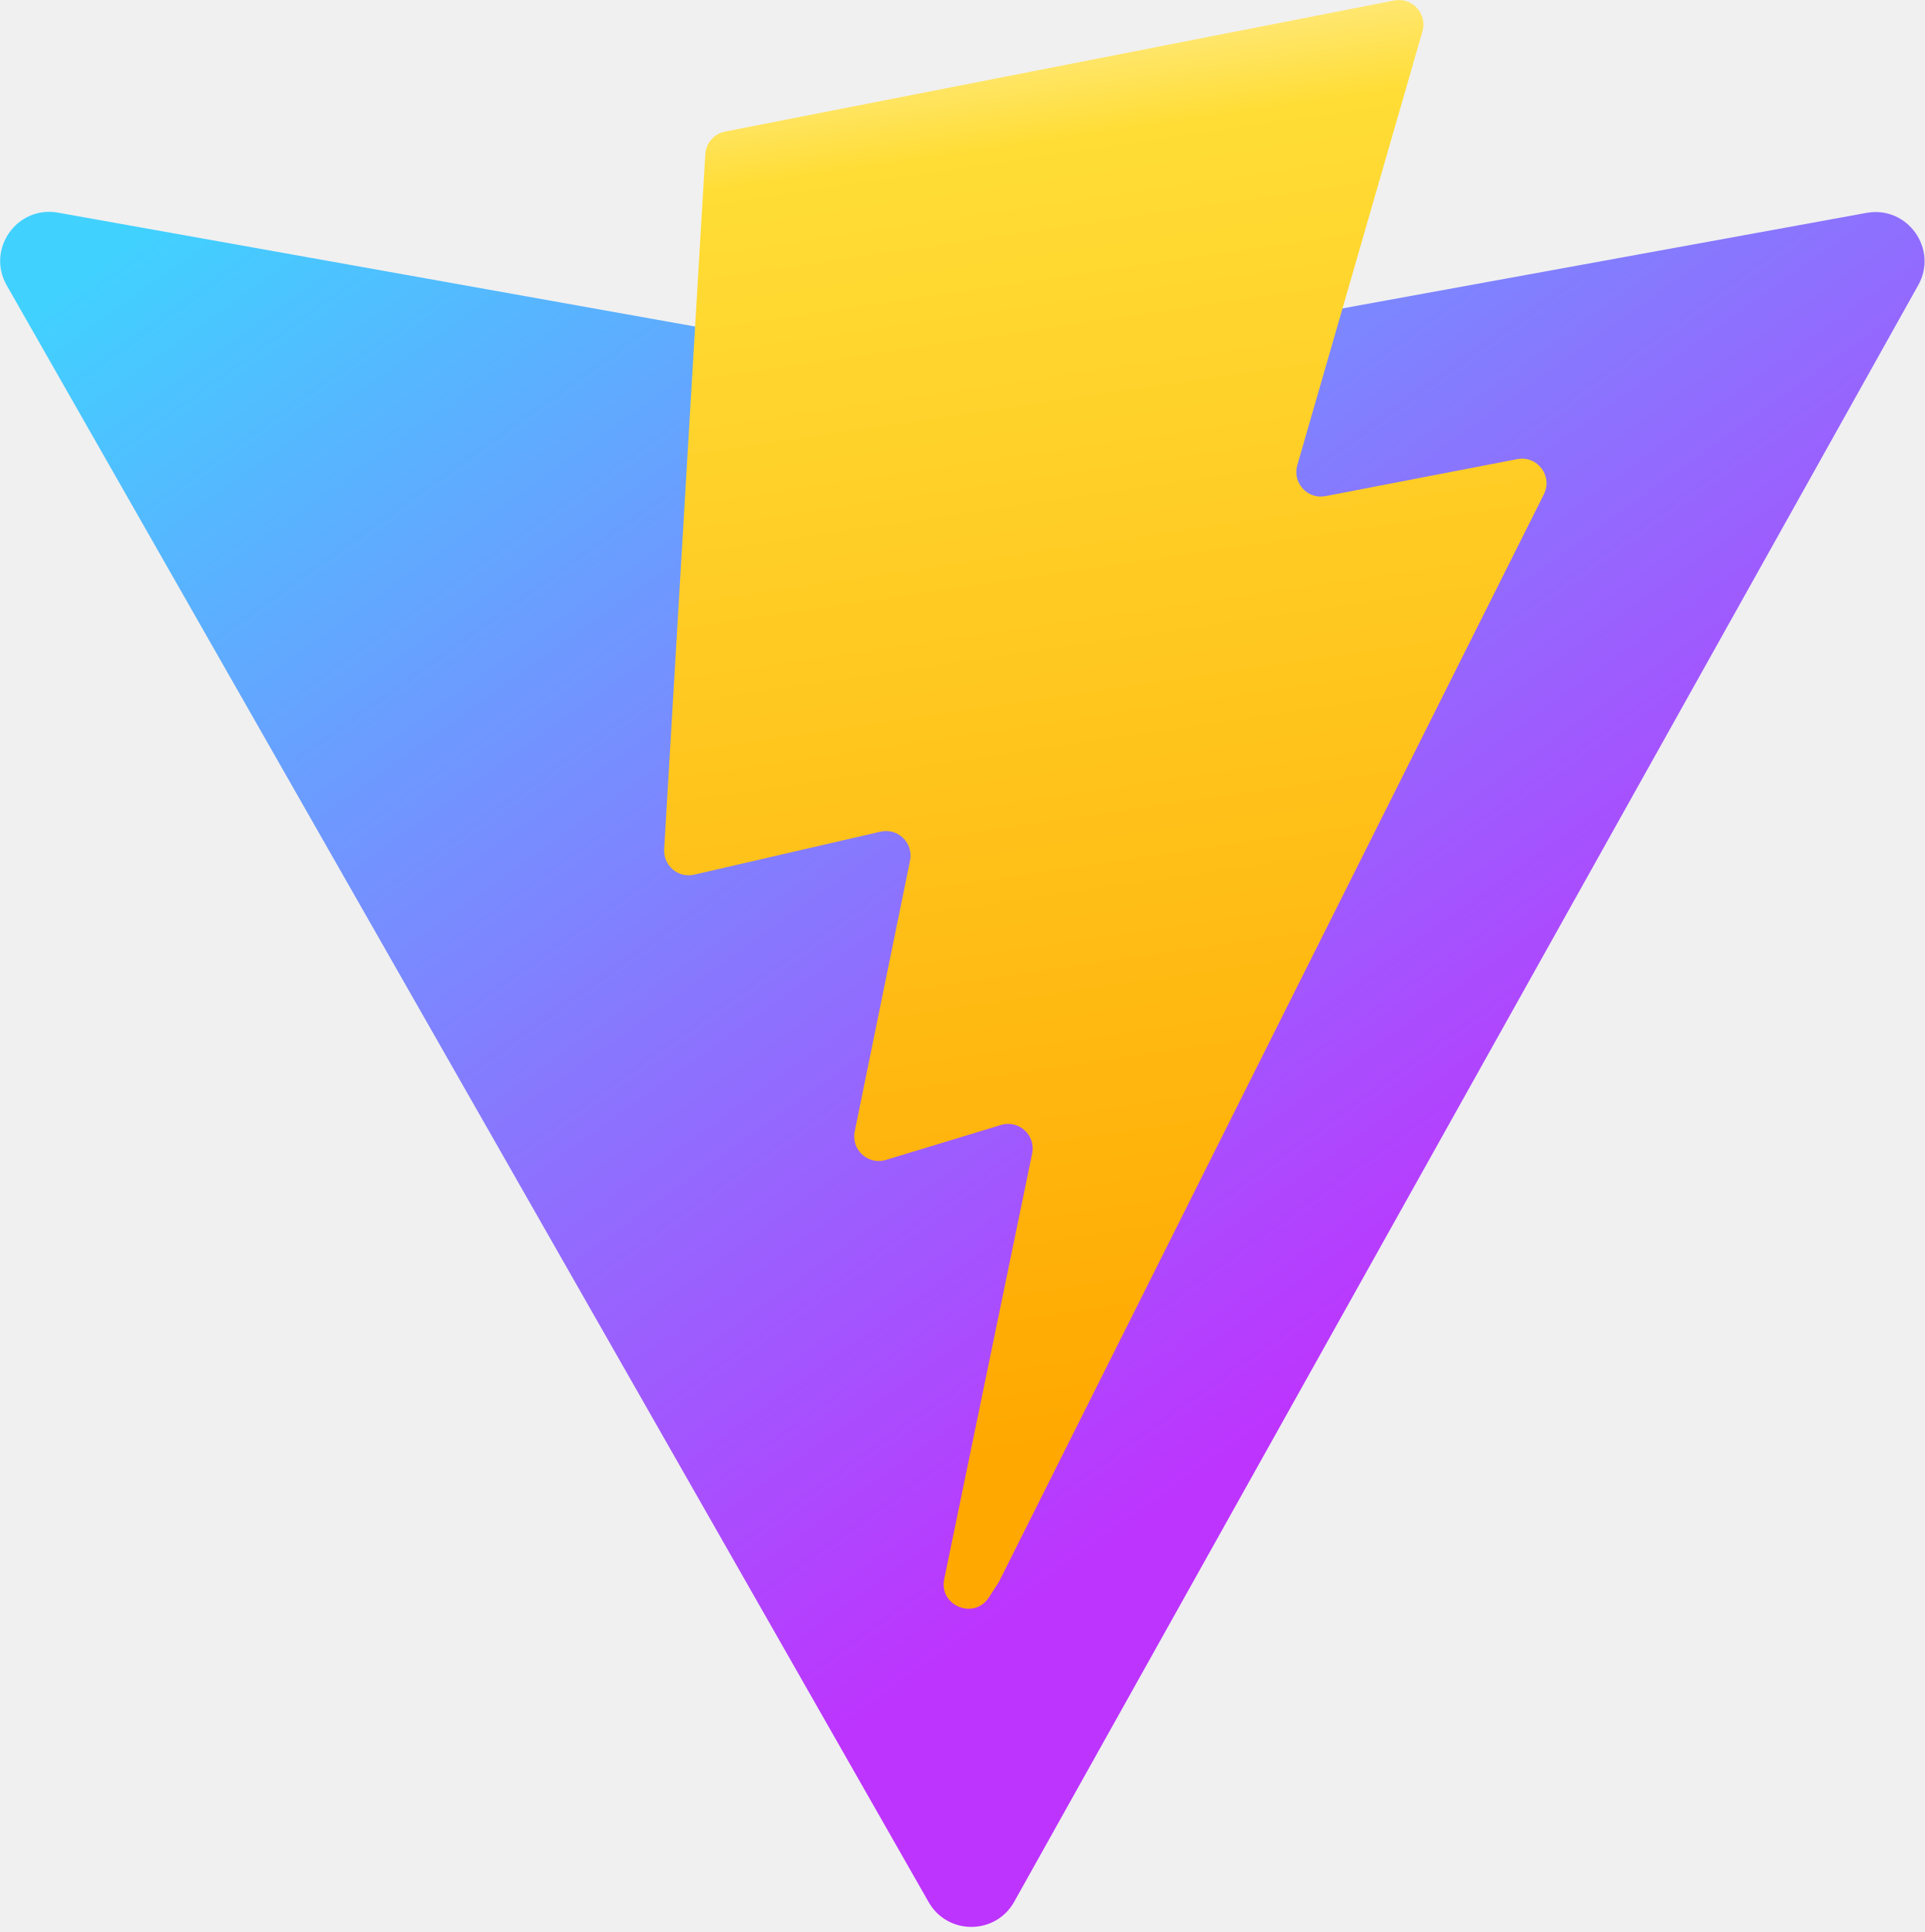
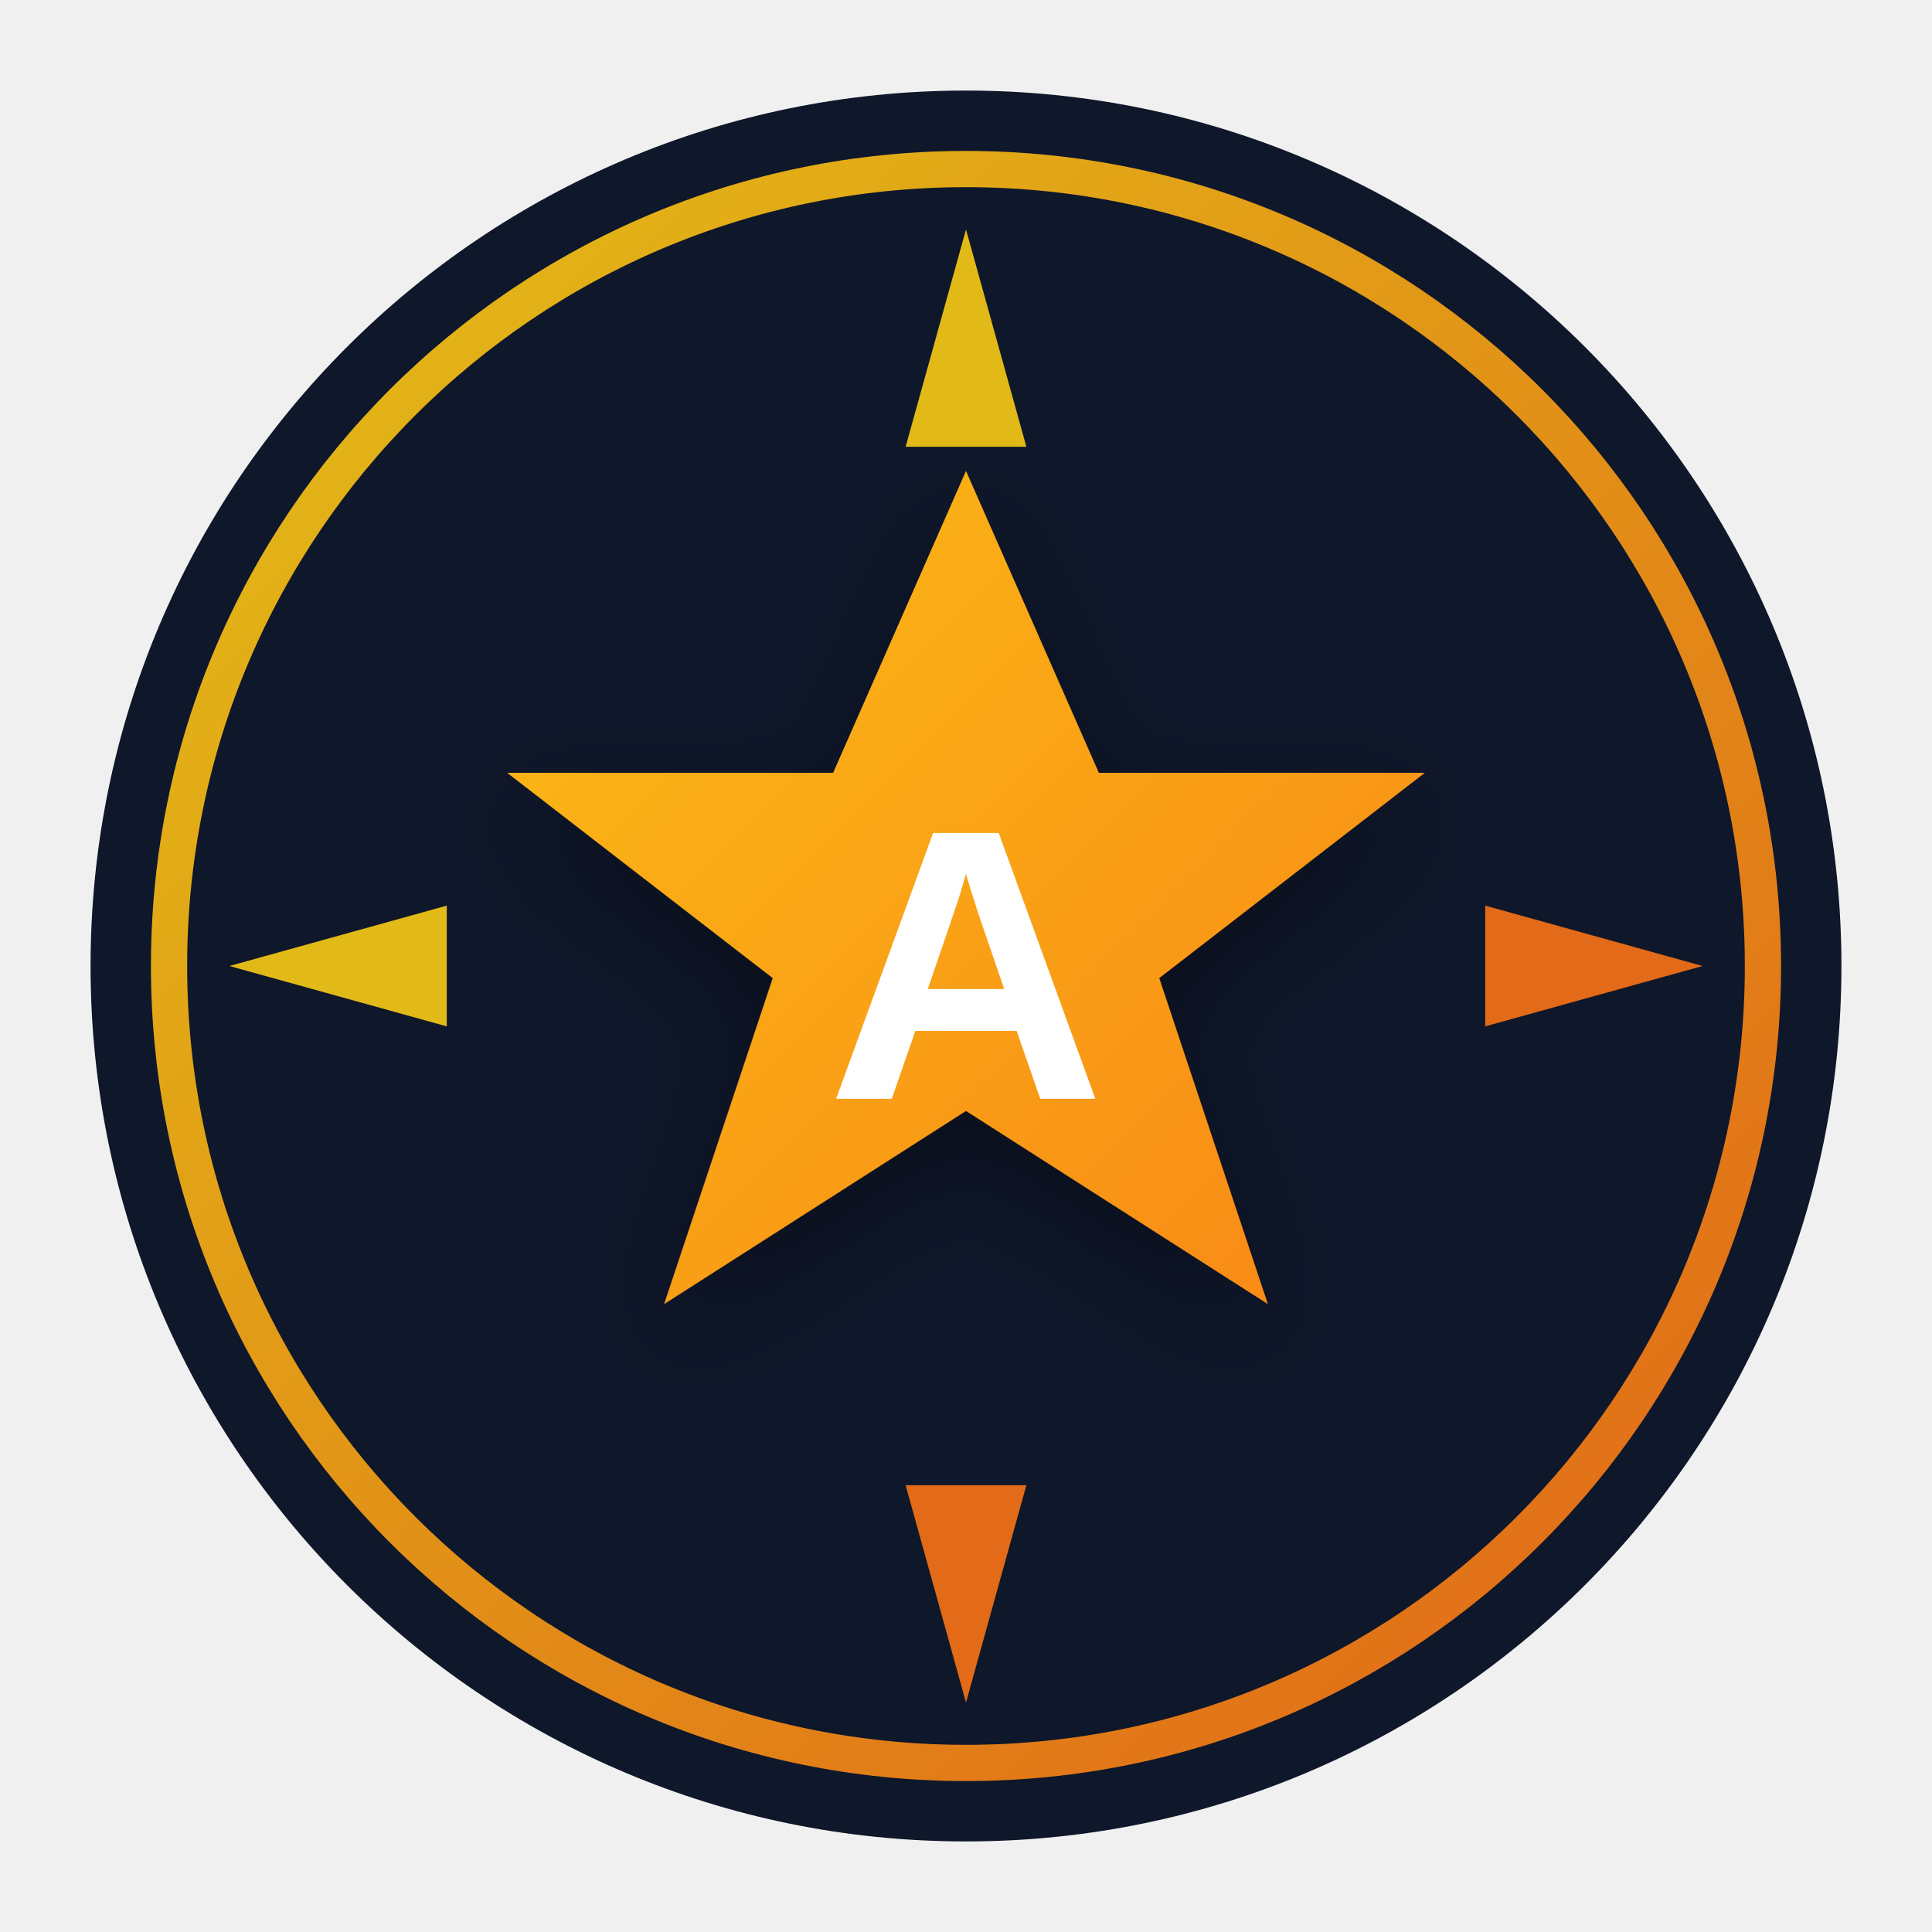
- <svg xmlns="http://www.w3.org/2000/svg" aria-hidden="true" role="img" class="iconify iconify--logos" width="31.88" height="32" preserveAspectRatio="xMidYMid meet" viewBox="0 0 256 257">
+ <svg xmlns="http://www.w3.org/2000/svg" width="320" height="320" viewBox="0 0 320 320" fill="none">
  <defs>
-     <linearGradient id="IconifyId1813088fe1fbc01fb466" x1="-.828%" x2="57.636%" y1="7.652%" y2="78.411%">
-       <stop offset="0%" stop-color="#41D1FF" />
-       <stop offset="100%" stop-color="#BD34FE" />
+     <linearGradient id="goldGradient" x1="40" y1="40" x2="280" y2="280" gradientUnits="userSpaceOnUse">
+       <stop offset="0%" stop-color="#FACC15" />
+       <stop offset="100%" stop-color="#F97316" />
    </linearGradient>
-     <linearGradient id="IconifyId1813088fe1fbc01fb467" x1="43.376%" x2="50.316%" y1="2.242%" y2="89.03%">
-       <stop offset="0%" stop-color="#FFEA83" />
-       <stop offset="8.333%" stop-color="#FFDD35" />
-       <stop offset="100%" stop-color="#FFA800" />
-     </linearGradient>
+     <filter id="shadow" x="-20%" y="-20%" width="140%" height="140%">
+       <feDropShadow dx="0" dy="6" stdDeviation="8" flood-color="#000000" flood-opacity="0.35" />
+     </filter>
  </defs>
-   <path fill="url(#IconifyId1813088fe1fbc01fb466)" d="M255.153 37.938L134.897 252.976c-2.483 4.44-8.862 4.466-11.382.048L.875 37.958c-2.746-4.814 1.371-10.646 6.827-9.67l120.385 21.517a6.537 6.537 0 0 0 2.322-.004l117.867-21.483c5.438-.991 9.574 4.796 6.877 9.62Z" />
-   <path fill="url(#IconifyId1813088fe1fbc01fb467)" d="M185.432.063L96.44 17.501a3.268 3.268 0 0 0-2.634 3.014l-5.474 92.456a3.268 3.268 0 0 0 3.997 3.378l24.777-5.718c2.318-.535 4.413 1.507 3.936 3.838l-7.361 36.047c-.495 2.426 1.782 4.5 4.151 3.78l15.304-4.649c2.372-.72 4.652 1.36 4.15 3.788l-11.698 56.621c-.732 3.542 3.979 5.473 5.943 2.437l1.313-2.028l72.516-144.72c1.215-2.423-.88-5.186-3.54-4.672l-25.505 4.922c-2.396.462-4.435-1.77-3.759-4.114l16.646-57.705c.677-2.35-1.37-4.583-3.769-4.113Z" />
+   <circle cx="160" cy="160" r="145" fill="#0F172A" />
+   <circle cx="160" cy="160" r="132" stroke="url(#goldGradient)" stroke-width="6" opacity="0.9" />
+   <g opacity="0.9">
+     <path d="M160 38L170 74H150L160 38Z" fill="#FACC15" />
+     <path d="M160 282L170 246H150L160 282Z" fill="#F97316" />
+     <path d="M38 160L74 150V170L38 160Z" fill="#FACC15" />
+     <path d="M282 160L246 150V170L282 160Z" fill="#F97316" />
+   </g>
+   <g filter="url(#shadow)">
+     <path d="M160 78              L182 128              H236              L192 162              L210 216              L160 184              L110 216              L128 162              L84 128              H138              Z" fill="url(#goldGradient)" />
+   </g>
+   <text x="160" y="182" text-anchor="middle" font-family="Poppins, Arial, sans-serif" font-size="64" font-weight="700" fill="#FFFFFF">
+     A
+   </text>
</svg>
